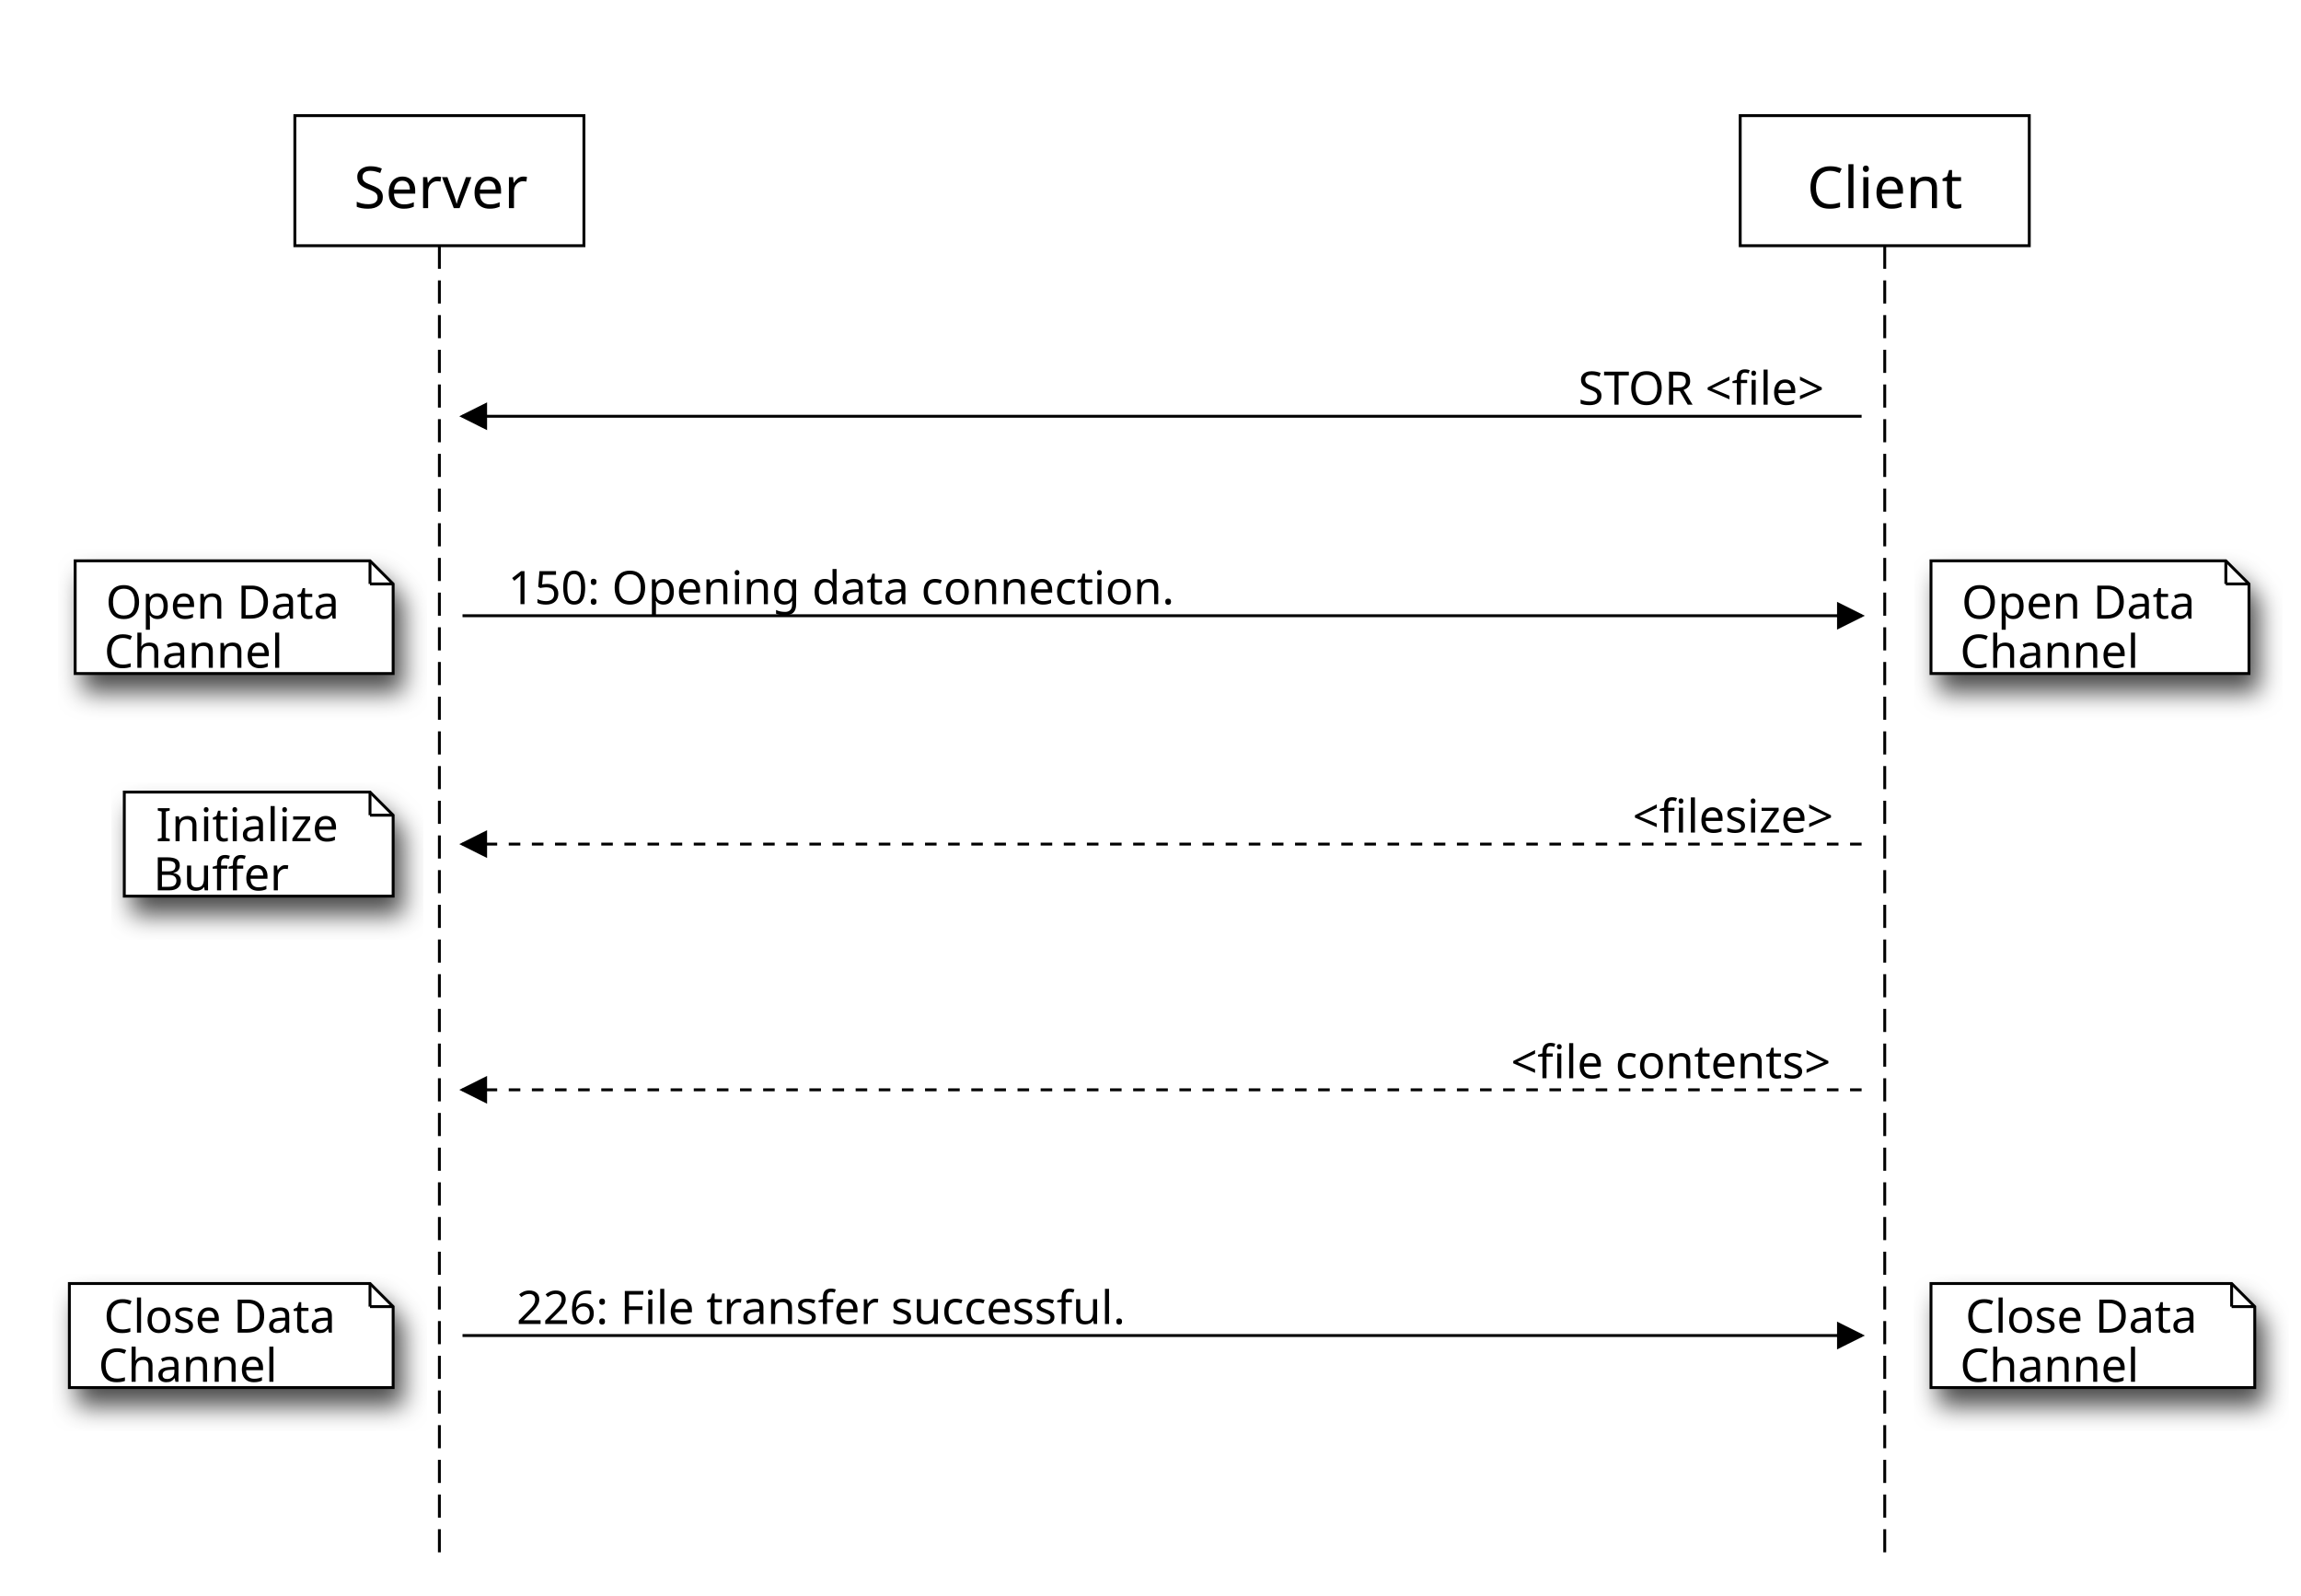
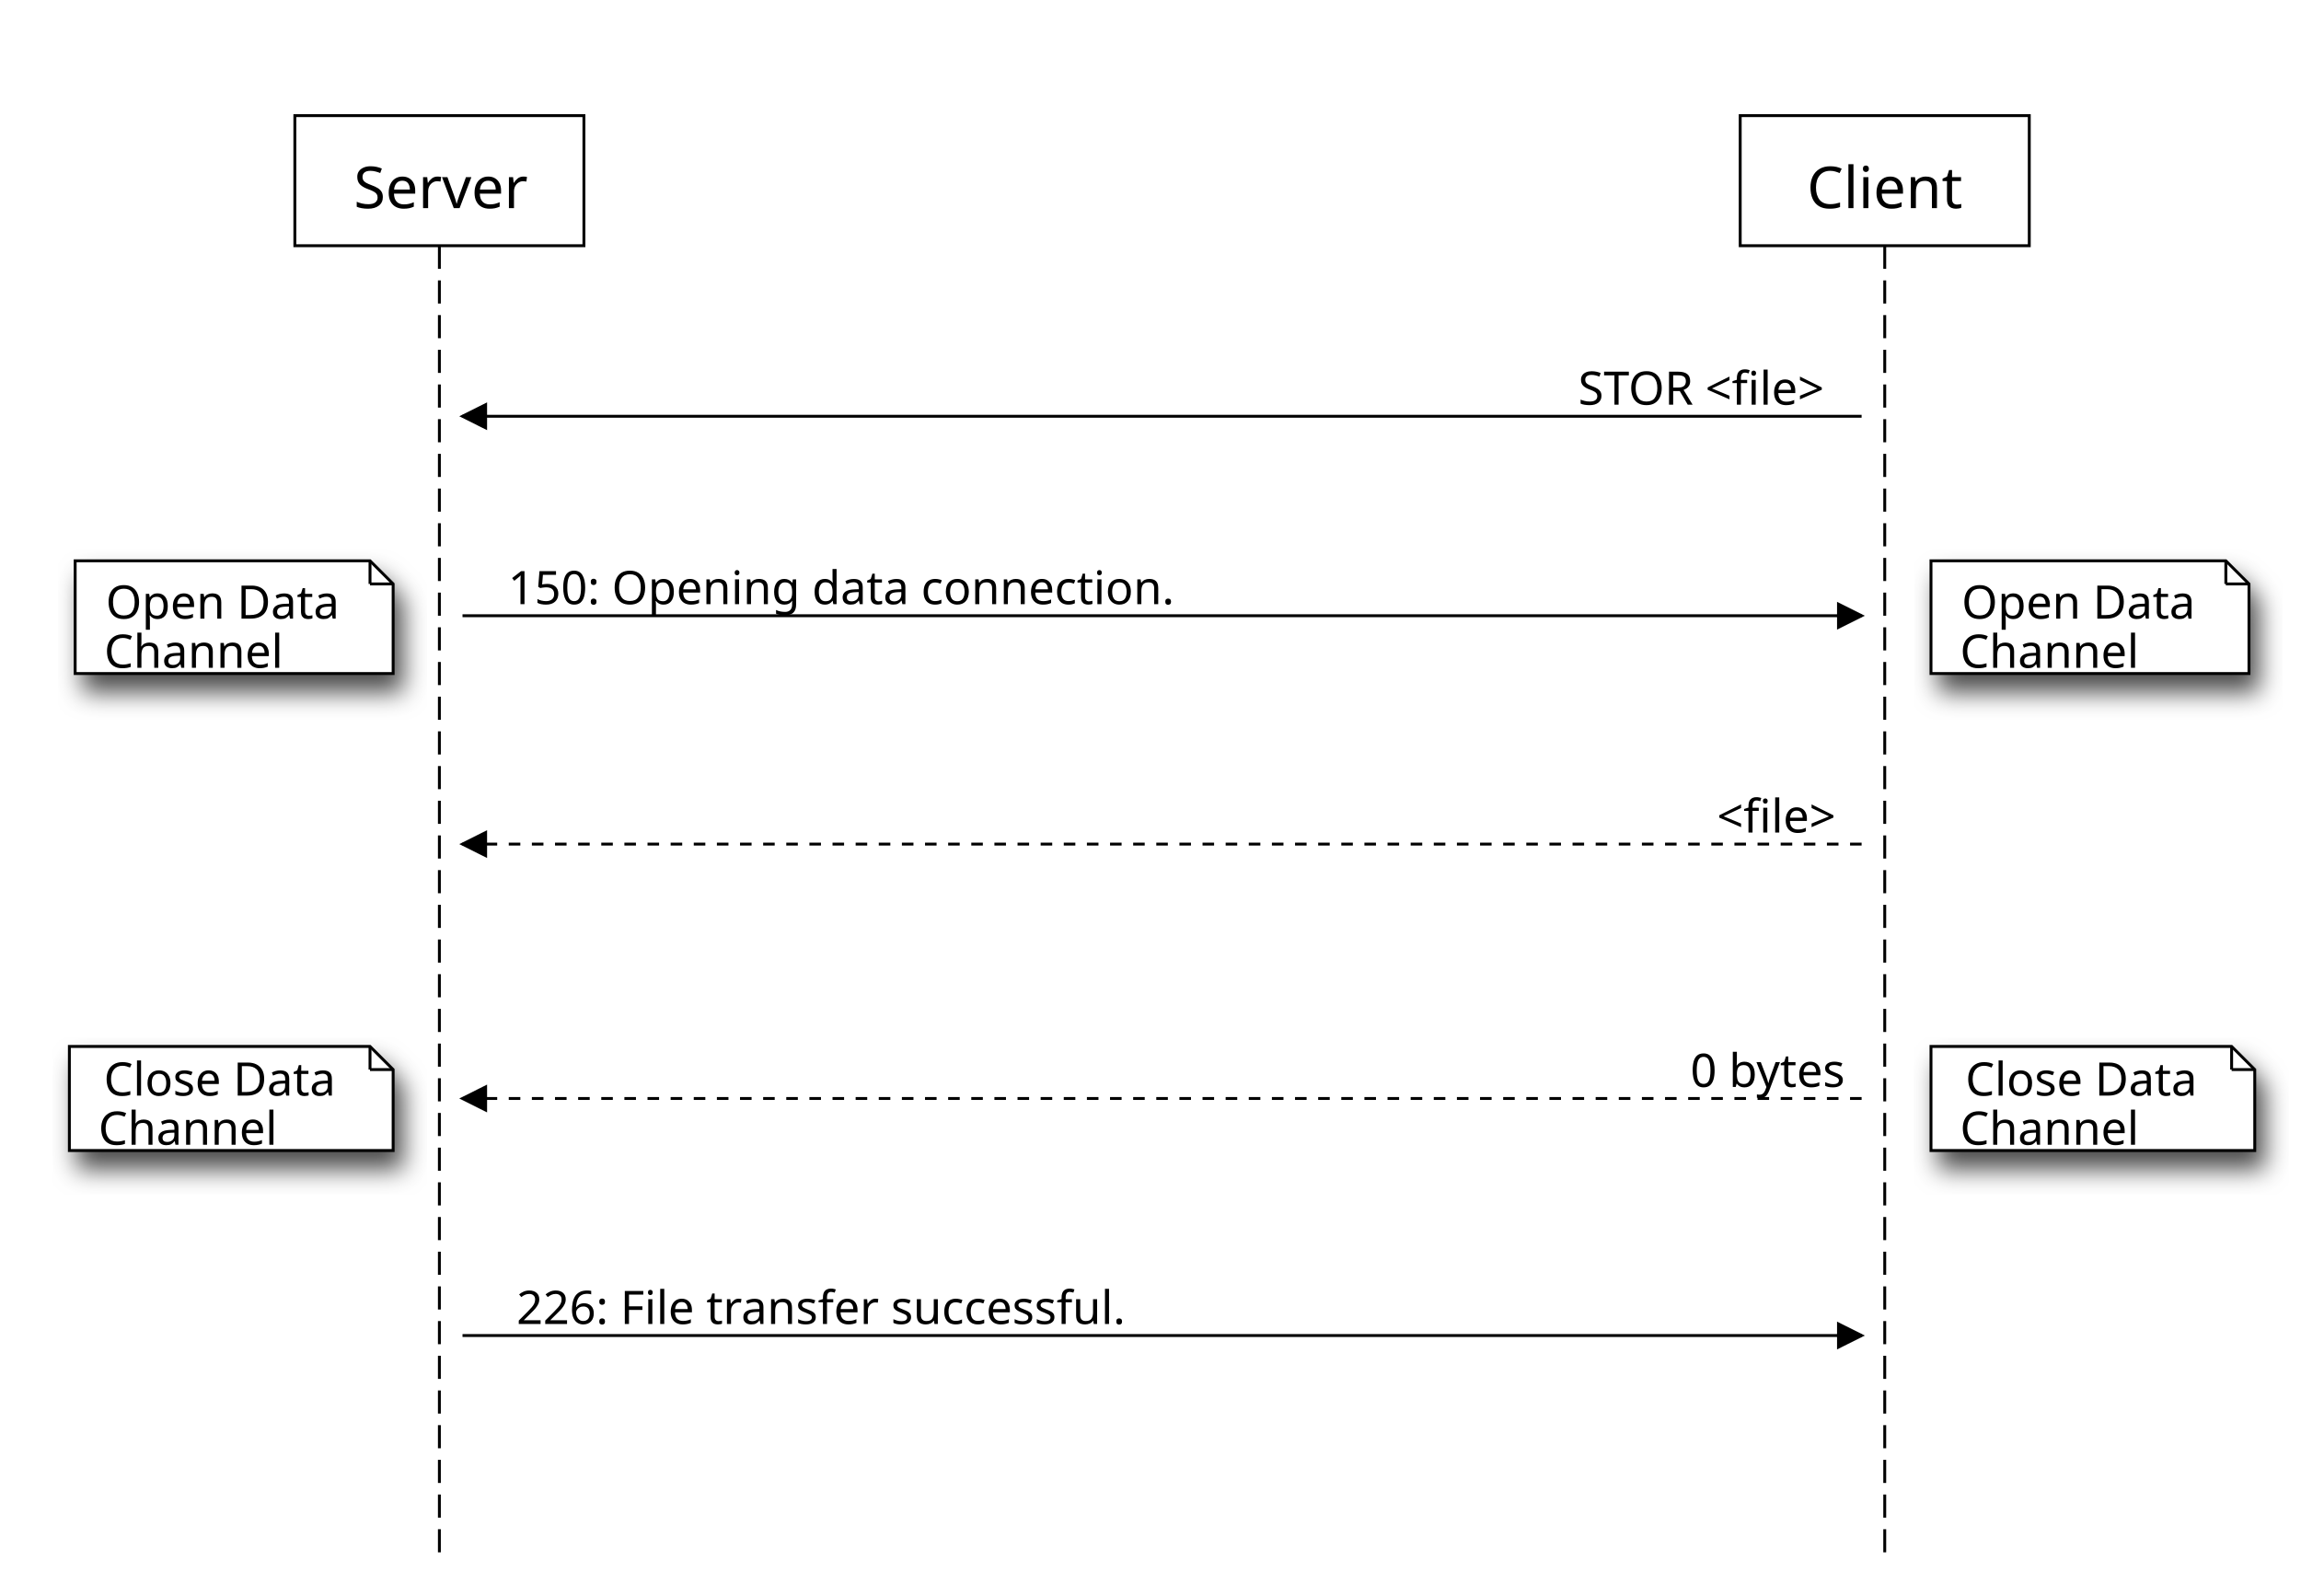
<svg xmlns="http://www.w3.org/2000/svg" viewBox="0 0 796 552" width="796px" height="552px">
  <defs id="defs_block">
    <filter height="1.504" id="filter_blur" width="1.157" x="-0.079" y="-0.252">
      <feGaussianBlur id="feGaussianBlur3780" stdDeviation="4.2" />
    </filter>
  </defs>
  <polygon fill="rgb(0,0,0)" points="29,200 131,200 139,208 139,239 29,239 29,200" stroke="rgb(0,0,0)" style="filter:url(#filter_blur);opacity:0.7;fill-opacity:1" />
  <polygon fill="rgb(0,0,0)" points="671,200 773,200 781,208 781,239 671,239 671,200" stroke="rgb(0,0,0)" style="filter:url(#filter_blur);opacity:0.7;fill-opacity:1" />
-   <polygon fill="rgb(0,0,0)" points="46,280 131,280 139,288 139,316 46,316 46,280" stroke="rgb(0,0,0)" style="filter:url(#filter_blur);opacity:0.7;fill-opacity:1" />
-   <polygon fill="rgb(0,0,0)" points="27,450 131,450 139,458 139,486 27,486 27,450" stroke="rgb(0,0,0)" style="filter:url(#filter_blur);opacity:0.7;fill-opacity:1" />
-   <polygon fill="rgb(0,0,0)" points="671,450 775,450 783,458 783,486 671,486 671,450" stroke="rgb(0,0,0)" style="filter:url(#filter_blur);opacity:0.7;fill-opacity:1" />
+   <polygon fill="rgb(0,0,0)" points="27,368 131,368 139,376 139,404 27,404 27,368" stroke="rgb(0,0,0)" style="filter:url(#filter_blur);opacity:0.7;fill-opacity:1" />
+   <polygon fill="rgb(0,0,0)" points="671,368 775,368 783,376 783,404 671,404 671,368" stroke="rgb(0,0,0)" style="filter:url(#filter_blur);opacity:0.7;fill-opacity:1" />
  <path d="M 152 85 L 152 540" fill="none" stroke="rgb(0,0,0)" stroke-dasharray="8 4" />
  <path d="M 652 85 L 652 540" fill="none" stroke="rgb(0,0,0)" stroke-dasharray="8 4" />
  <rect fill="none" height="45" stroke="rgb(0,0,0)" width="100" x="102" y="40" />
  <text fill="rgb(0,0,0)" font-family="sans-serif" font-size="20" font-style="normal" font-weight="normal" text-anchor="middle" textLength="69" x="152.5" y="72">Server</text>
  <rect fill="none" height="45" stroke="rgb(0,0,0)" width="100" x="602" y="40" />
  <text fill="rgb(0,0,0)" font-family="sans-serif" font-size="20" font-style="normal" font-weight="normal" text-anchor="middle" textLength="60" x="652.0" y="72">Client</text>
  <path d="M 160 144 L 644 144" fill="none" stroke="rgb(0,0,0)" />
  <polygon fill="rgb(0,0,0)" points="168,140 160,144 168,148" stroke="rgb(0,0,0)" />
  <path d="M 160 213 L 644 213" fill="none" stroke="rgb(0,0,0)" />
  <polygon fill="rgb(0,0,0)" points="636,209 644,213 636,217" stroke="rgb(0,0,0)" />
  <polygon fill="rgb(255,255,255)" points="26,194 128,194 136,202 136,233 26,233 26,194" stroke="rgb(0,0,0)" />
  <path d="M 128 194 L 128 202" fill="none" stroke="rgb(0,0,0)" />
  <path d="M 128 202 L 136 202" fill="none" stroke="rgb(0,0,0)" />
  <text fill="rgb(0,0,0)" font-family="sans-serif" font-size="16" font-style="normal" font-weight="normal" text-anchor="middle" textLength="86" x="77.0" y="214">Open Data</text>
  <text fill="rgb(0,0,0)" font-family="sans-serif" font-size="16" font-style="normal" font-weight="normal" text-anchor="middle" textLength="66" x="67.0" y="231">Channel</text>
  <polygon fill="rgb(255,255,255)" points="668,194 770,194 778,202 778,233 668,233 668,194" stroke="rgb(0,0,0)" />
  <path d="M 770 194 L 770 202" fill="none" stroke="rgb(0,0,0)" />
  <path d="M 770 202 L 778 202" fill="none" stroke="rgb(0,0,0)" />
  <text fill="rgb(0,0,0)" font-family="sans-serif" font-size="16" font-style="normal" font-weight="normal" text-anchor="middle" textLength="86" x="719.0" y="214">Open Data</text>
  <text fill="rgb(0,0,0)" font-family="sans-serif" font-size="16" font-style="normal" font-weight="normal" text-anchor="middle" textLength="66" x="709.0" y="231">Channel</text>
  <path d="M 160 292 L 644 292" fill="none" stroke="rgb(0,0,0)" stroke-dasharray="4" />
  <polygon fill="rgb(0,0,0)" points="168,288 160,292 168,296" stroke="rgb(0,0,0)" />
-   <polygon fill="rgb(255,255,255)" points="43,274 128,274 136,282 136,310 43,310 43,274" stroke="rgb(0,0,0)" />
-   <path d="M 128 274 L 128 282" fill="none" stroke="rgb(0,0,0)" />
-   <path d="M 128 282 L 136 282" fill="none" stroke="rgb(0,0,0)" />
-   <text fill="rgb(0,0,0)" font-family="sans-serif" font-size="16" font-style="normal" font-weight="normal" text-anchor="middle" textLength="69" x="85.5" y="291">Initialize</text>
-   <text fill="rgb(0,0,0)" font-family="sans-serif" font-size="16" font-style="normal" font-weight="normal" text-anchor="middle" textLength="51" x="76.5" y="308">Buffer</text>
-   <path d="M 160 377 L 644 377" fill="none" stroke="rgb(0,0,0)" stroke-dasharray="4" />
-   <polygon fill="rgb(0,0,0)" points="168,373 160,377 168,381" stroke="rgb(0,0,0)" />
+   <path d="M 160 380 L 644 380" fill="none" stroke="rgb(0,0,0)" stroke-dasharray="4" />
+   <polygon fill="rgb(0,0,0)" points="168,376 160,380 168,384" stroke="rgb(0,0,0)" />
+   <polygon fill="rgb(255,255,255)" points="24,362 128,362 136,370 136,398 24,398 24,362" stroke="rgb(0,0,0)" />
+   <path d="M 128 362 L 128 370" fill="none" stroke="rgb(0,0,0)" />
+   <path d="M 128 370 L 136 370" fill="none" stroke="rgb(0,0,0)" />
+   <text fill="rgb(0,0,0)" font-family="sans-serif" font-size="16" font-style="normal" font-weight="normal" text-anchor="middle" textLength="88" x="76.0" y="379">Close Data</text>
+   <text fill="rgb(0,0,0)" font-family="sans-serif" font-size="16" font-style="normal" font-weight="normal" text-anchor="middle" textLength="66" x="65.0" y="396">Channel</text>
+   <polygon fill="rgb(255,255,255)" points="668,362 772,362 780,370 780,398 668,398 668,362" stroke="rgb(0,0,0)" />
+   <path d="M 772 362 L 772 370" fill="none" stroke="rgb(0,0,0)" />
+   <path d="M 772 370 L 780 370" fill="none" stroke="rgb(0,0,0)" />
+   <text fill="rgb(0,0,0)" font-family="sans-serif" font-size="16" font-style="normal" font-weight="normal" text-anchor="middle" textLength="88" x="720.0" y="379">Close Data</text>
+   <text fill="rgb(0,0,0)" font-family="sans-serif" font-size="16" font-style="normal" font-weight="normal" text-anchor="middle" textLength="66" x="709.0" y="396">Channel</text>
  <path d="M 160 462 L 644 462" fill="none" stroke="rgb(0,0,0)" />
  <polygon fill="rgb(0,0,0)" points="636,458 644,462 636,466" stroke="rgb(0,0,0)" />
-   <polygon fill="rgb(255,255,255)" points="24,444 128,444 136,452 136,480 24,480 24,444" stroke="rgb(0,0,0)" />
-   <path d="M 128 444 L 128 452" fill="none" stroke="rgb(0,0,0)" />
-   <path d="M 128 452 L 136 452" fill="none" stroke="rgb(0,0,0)" />
-   <text fill="rgb(0,0,0)" font-family="sans-serif" font-size="16" font-style="normal" font-weight="normal" text-anchor="middle" textLength="88" x="76.0" y="461">Close Data</text>
-   <text fill="rgb(0,0,0)" font-family="sans-serif" font-size="16" font-style="normal" font-weight="normal" text-anchor="middle" textLength="66" x="65.0" y="478">Channel</text>
-   <polygon fill="rgb(255,255,255)" points="668,444 772,444 780,452 780,480 668,480 668,444" stroke="rgb(0,0,0)" />
-   <path d="M 772 444 L 772 452" fill="none" stroke="rgb(0,0,0)" />
-   <path d="M 772 452 L 780 452" fill="none" stroke="rgb(0,0,0)" />
-   <text fill="rgb(0,0,0)" font-family="sans-serif" font-size="16" font-style="normal" font-weight="normal" text-anchor="middle" textLength="88" x="720.0" y="461">Close Data</text>
-   <text fill="rgb(0,0,0)" font-family="sans-serif" font-size="16" font-style="normal" font-weight="normal" text-anchor="middle" textLength="66" x="709.0" y="478">Channel</text>
  <text fill="rgb(0,0,0)" font-family="sans-serif" font-size="16" font-style="normal" font-weight="normal" text-anchor="middle" textLength="103" x="588.5" y="140">STOR &lt;file&gt;</text>
  <text fill="rgb(0,0,0)" font-family="sans-serif" font-size="16" font-style="normal" font-weight="normal" text-anchor="middle" textLength="246" x="291.0" y="209">150: Opening data connection.</text>
-   <text fill="rgb(0,0,0)" font-family="sans-serif" font-size="16" font-style="normal" font-weight="normal" text-anchor="middle" textLength="81" x="599.5" y="288">&lt;filesize&gt;</text>
-   <text fill="rgb(0,0,0)" font-family="sans-serif" font-size="16" font-style="normal" font-weight="normal" text-anchor="middle" textLength="124" x="578.0" y="373">&lt;file contents&gt;</text>
+   <text fill="rgb(0,0,0)" font-family="sans-serif" font-size="16" font-style="normal" font-weight="normal" text-anchor="middle" textLength="51" x="614.5" y="288">&lt;file&gt;</text>
+   <text fill="rgb(0,0,0)" font-family="sans-serif" font-size="16" font-style="normal" font-weight="normal" text-anchor="middle" textLength="57" x="611.5" y="376">0 bytes</text>
  <text fill="rgb(0,0,0)" font-family="sans-serif" font-size="16" font-style="normal" font-weight="normal" text-anchor="middle" textLength="232" x="284.0" y="458">226: File transfer successful.</text>
</svg>
